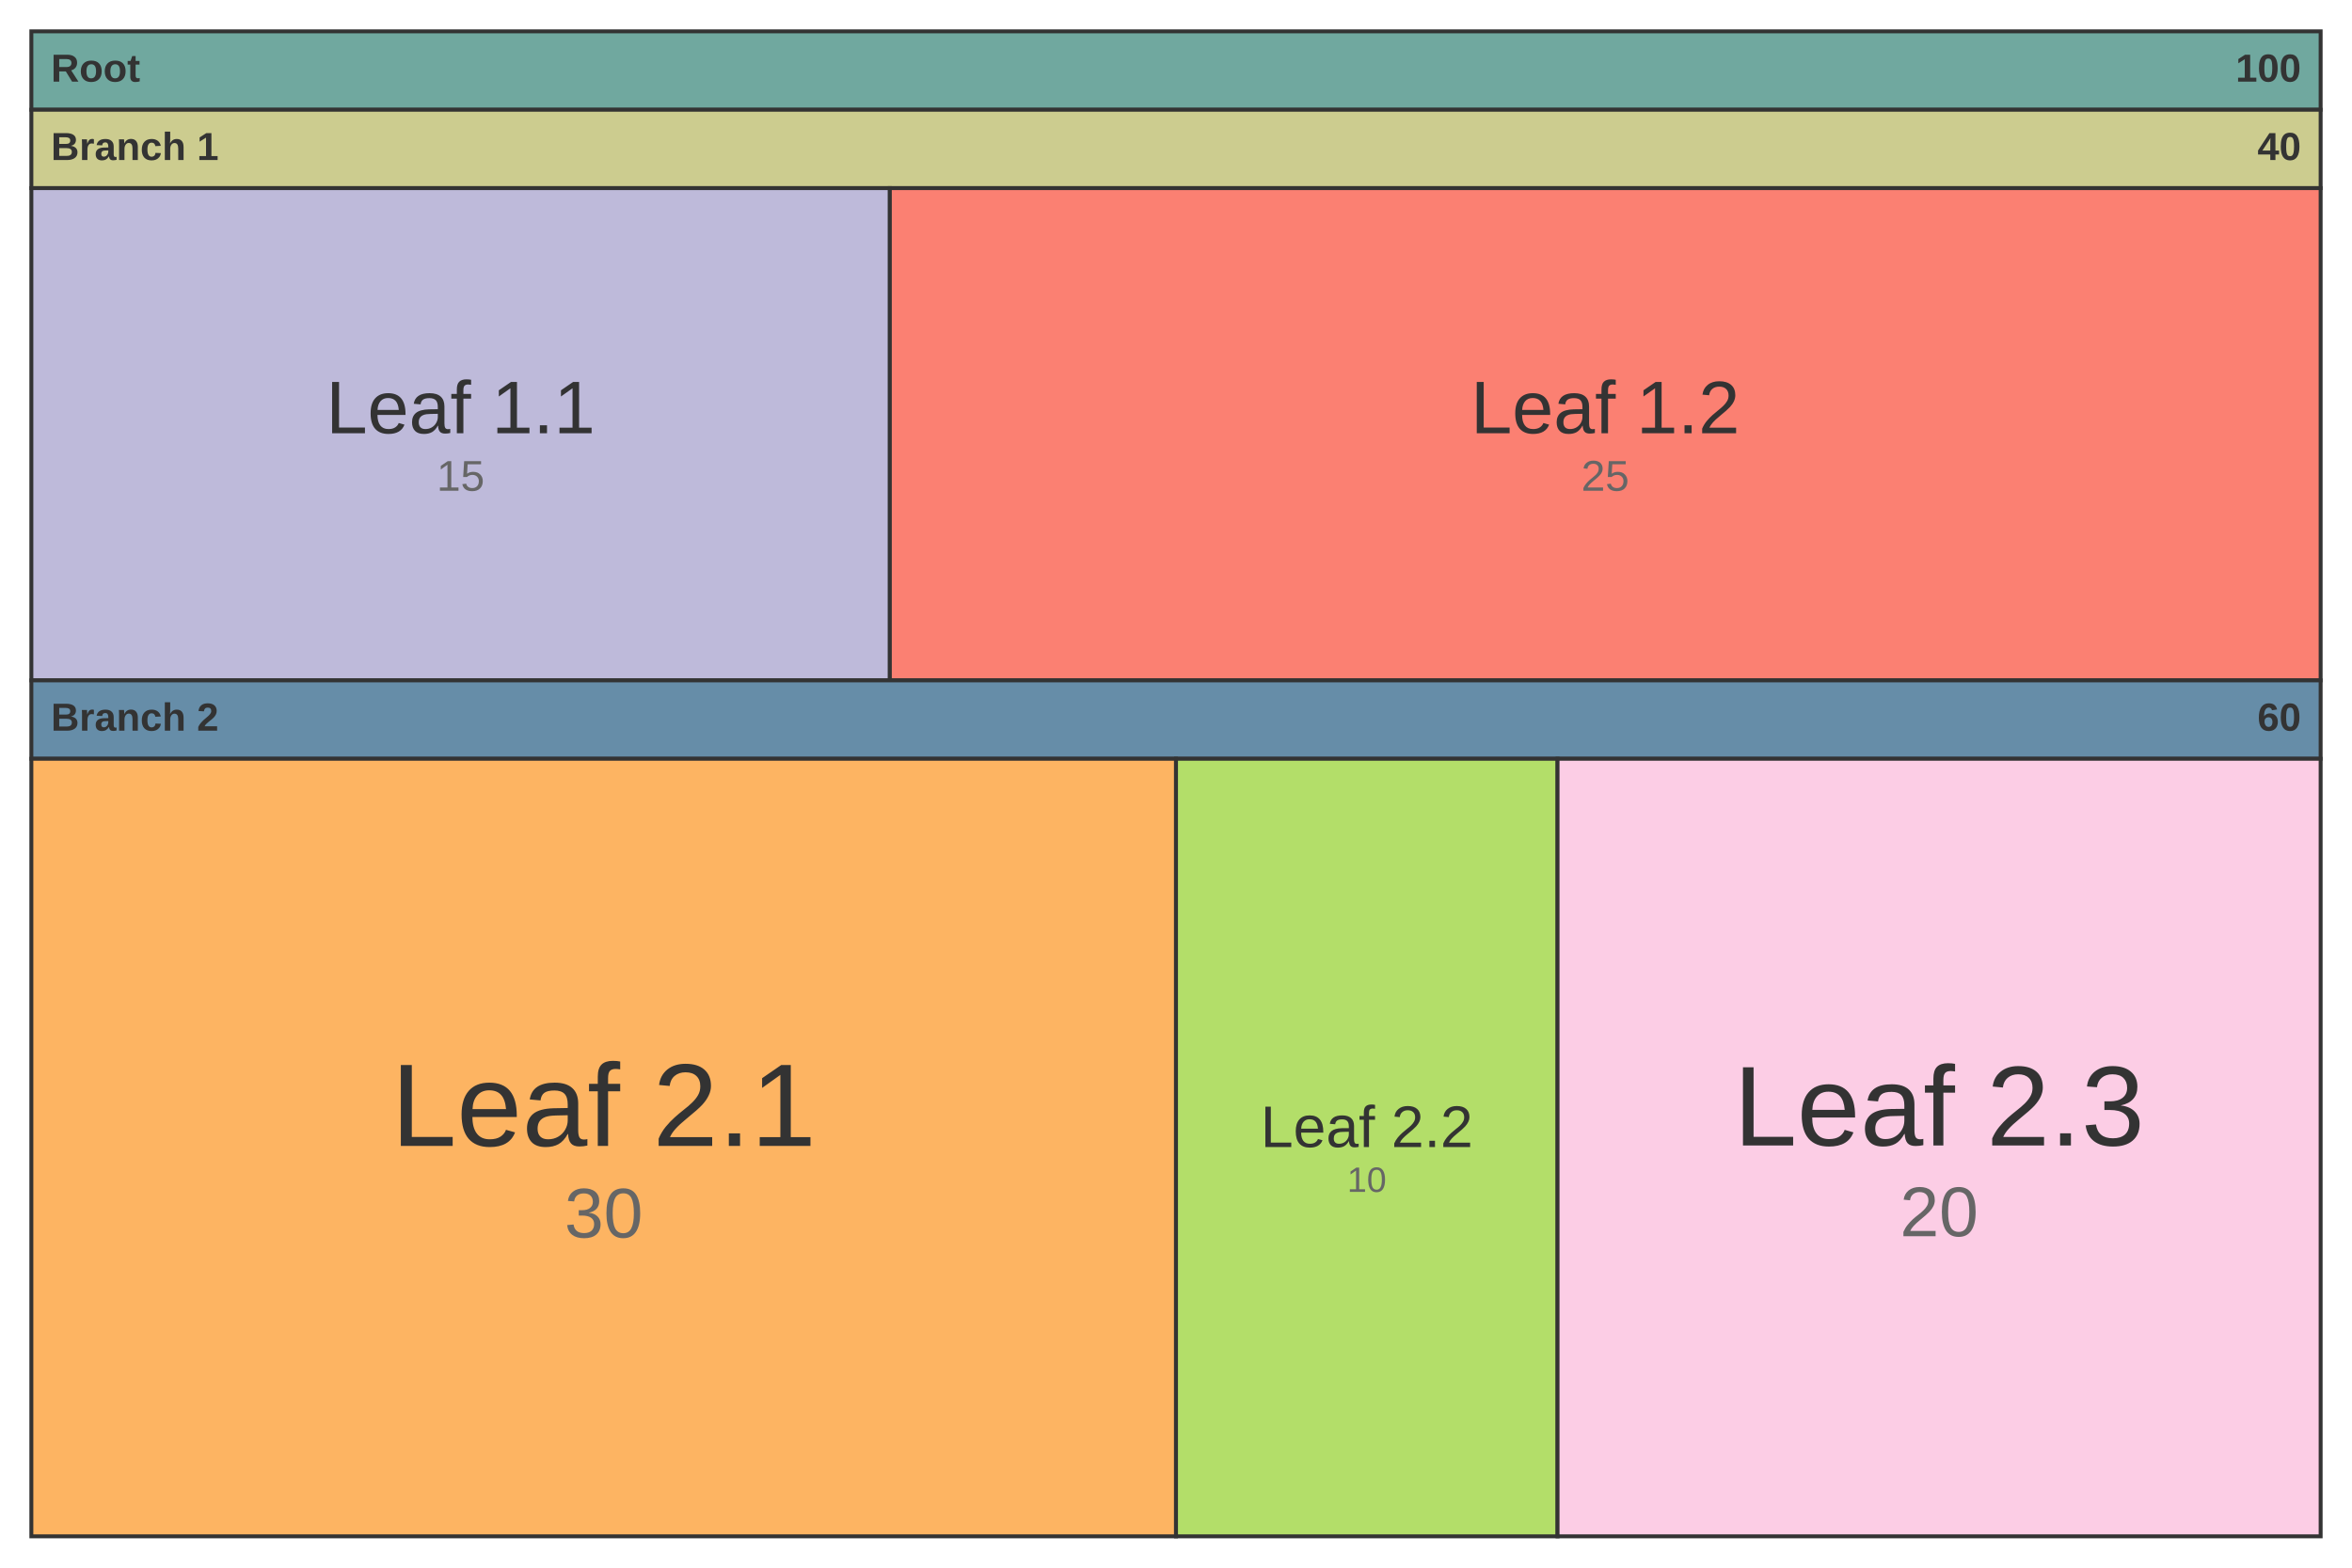
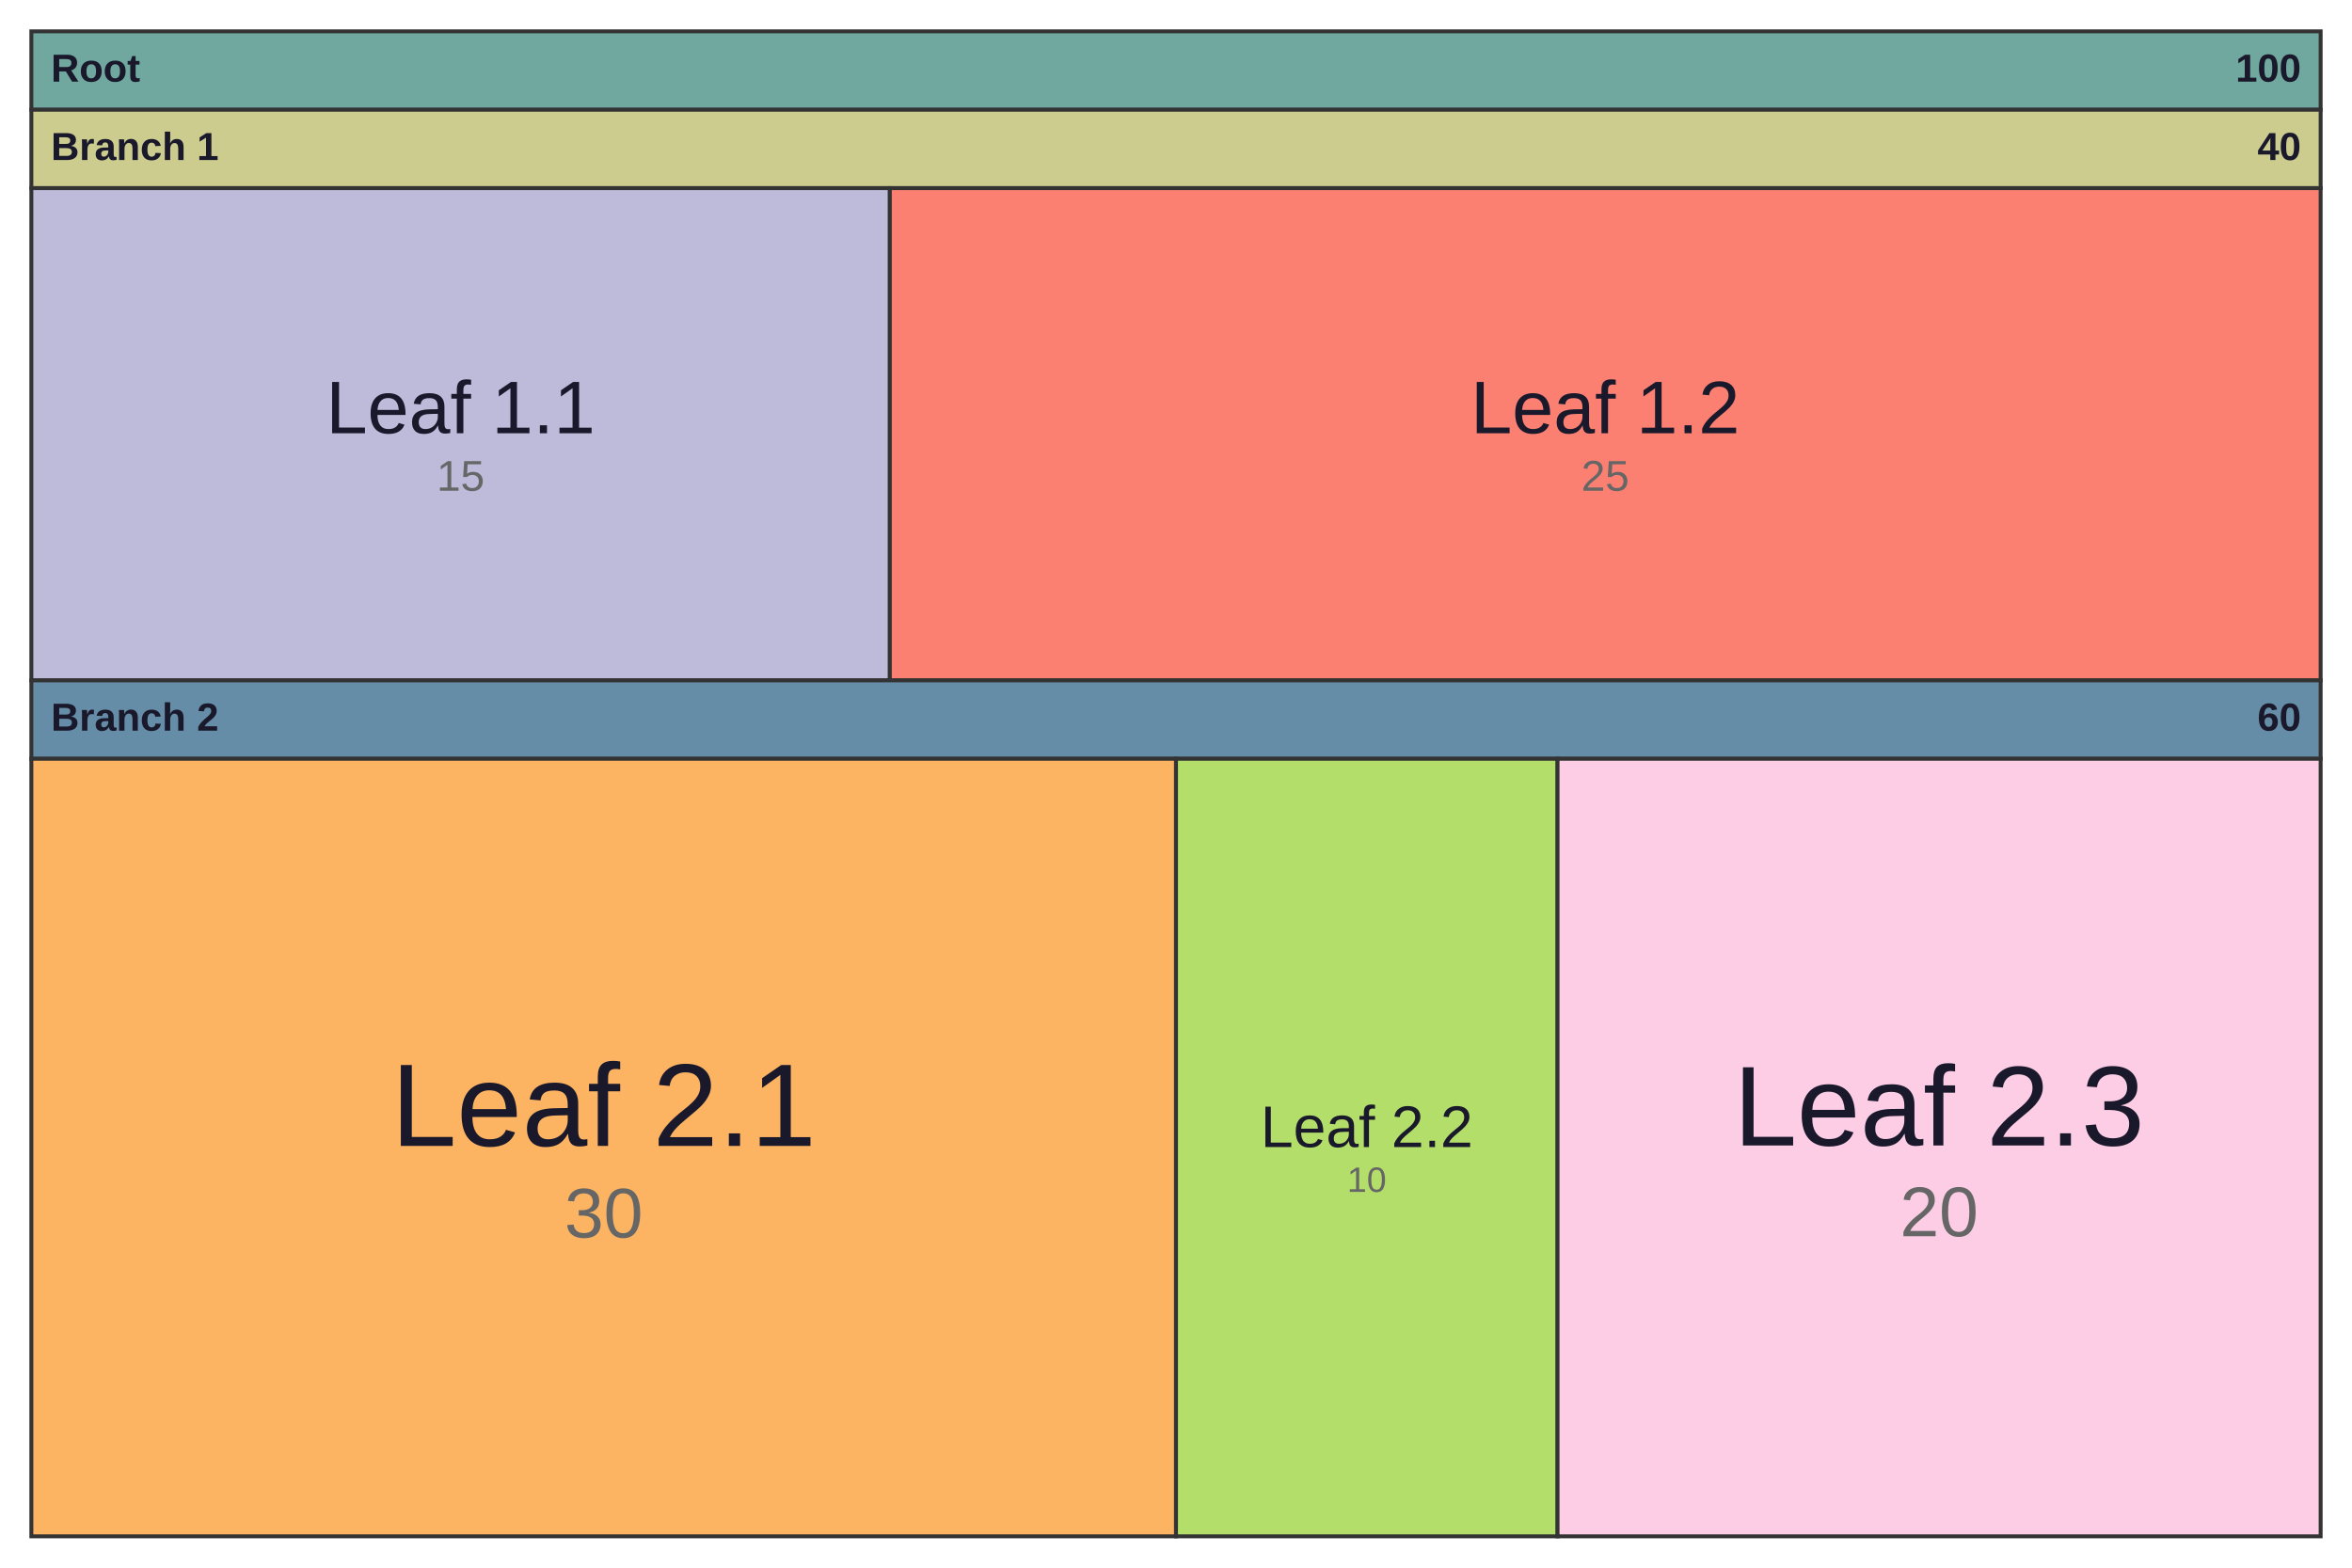
<svg xmlns="http://www.w3.org/2000/svg" id="mermaid-svg" width="100%" viewBox="0 0 600 400" style="max-width: 600px;" role="graphics-document document">
-   <rect x="8" y="8" width="584" height="20" fill="#70A89F" stroke="#333" stroke-width="1" />
-   <text x="13" y="18" text-anchor="start" dominant-baseline="middle" font-size="10px" font-family="'trebuchet ms', verdana, arial, sans-serif" font-weight="bold" fill="#333">Root</text>
-   <text x="587" y="18" text-anchor="end" dominant-baseline="middle" font-size="10px" font-family="'trebuchet ms', verdana, arial, sans-serif" font-weight="bold" fill="#333">100</text>
-   <rect x="8" y="28" width="584" height="20" fill="#CCCC8F" stroke="#333" stroke-width="1" />
-   <text x="13" y="38" text-anchor="start" dominant-baseline="middle" font-size="10px" font-family="'trebuchet ms', verdana, arial, sans-serif" font-weight="bold" fill="#333">Branch 1</text>
-   <text x="587" y="38" text-anchor="end" dominant-baseline="middle" font-size="10px" font-family="'trebuchet ms', verdana, arial, sans-serif" font-weight="bold" fill="#333">40</text>
-   <rect x="8" y="48" width="219" height="125.6" fill="#bebada" stroke="#333" stroke-width="1" />
-   <text x="117.5" y="105.15" text-anchor="middle" dominant-baseline="middle" font-size="19px" font-family="'trebuchet ms', verdana, arial, sans-serif" fill="#333">Leaf 1.1</text>
-   <text x="117.5" y="122.1" text-anchor="middle" dominant-baseline="middle" font-size="11px" font-family="'trebuchet ms', verdana, arial, sans-serif" fill="#666">15</text>
-   <rect x="227" y="48" width="365" height="125.6" fill="#fb8072" stroke="#333" stroke-width="1" />
-   <text x="409.5" y="105.15" text-anchor="middle" dominant-baseline="middle" font-size="19px" font-family="'trebuchet ms', verdana, arial, sans-serif" fill="#333">Leaf 1.2</text>
-   <text x="409.5" y="122.1" text-anchor="middle" dominant-baseline="middle" font-size="11px" font-family="'trebuchet ms', verdana, arial, sans-serif" fill="#666">25</text>
-   <rect x="8" y="173.6" width="584" height="20" fill="#668DA8" stroke="#333" stroke-width="1" />
-   <text x="13" y="183.6" text-anchor="start" dominant-baseline="middle" font-size="10px" font-family="'trebuchet ms', verdana, arial, sans-serif" font-weight="bold" fill="#333">Branch 2</text>
-   <text x="587" y="183.6" text-anchor="end" dominant-baseline="middle" font-size="10px" font-family="'trebuchet ms', verdana, arial, sans-serif" font-weight="bold" fill="#333">60</text>
-   <rect x="8" y="193.6" width="292" height="198.4" fill="#fdb462" stroke="#333" stroke-width="1" />
-   <text x="154" y="283.87" text-anchor="middle" dominant-baseline="middle" font-size="30px" font-family="'trebuchet ms', verdana, arial, sans-serif" fill="#333">Leaf 2.1</text>
-   <text x="154" y="310.66" text-anchor="middle" dominant-baseline="middle" font-size="18px" font-family="'trebuchet ms', verdana, arial, sans-serif" fill="#666">30</text>
-   <rect x="300" y="193.6" width="97.33" height="198.4" fill="#b3de69" stroke="#333" stroke-width="1" />
-   <text x="348.67" y="288.42" text-anchor="middle" dominant-baseline="middle" font-size="15px" font-family="'trebuchet ms', verdana, arial, sans-serif" fill="#333">Leaf 2.2</text>
-   <text x="348.67" y="301.56" text-anchor="middle" dominant-baseline="middle" font-size="9px" font-family="'trebuchet ms', verdana, arial, sans-serif" fill="#666">10</text>
-   <rect x="397.33" y="193.6" width="194.67" height="198.4" fill="#fccde5" stroke="#333" stroke-width="1" />
-   <text x="494.67" y="284.04" text-anchor="middle" dominant-baseline="middle" font-size="29px" font-family="'trebuchet ms', verdana, arial, sans-serif" fill="#333">Leaf 2.3</text>
-   <text x="494.67" y="310.32" text-anchor="middle" dominant-baseline="middle" font-size="18px" font-family="'trebuchet ms', verdana, arial, sans-serif" fill="#666">20</text>
+   <rect x="8" y="8" width="584" height="20" fill="#70A89F" stroke="#333333" stroke-width="1" />
+   <text x="13" y="18" text-anchor="start" dominant-baseline="middle" font-size="10px" font-family="'trebuchet ms', verdana, arial, sans-serif" font-weight="bold" fill="#1a192b">Root</text>
+   <text x="587" y="18" text-anchor="end" dominant-baseline="middle" font-size="10px" font-family="'trebuchet ms', verdana, arial, sans-serif" font-weight="bold" fill="#1a192b">100</text>
+   <rect x="8" y="28" width="584" height="20" fill="#CCCC8F" stroke="#333333" stroke-width="1" />
+   <text x="13" y="38" text-anchor="start" dominant-baseline="middle" font-size="10px" font-family="'trebuchet ms', verdana, arial, sans-serif" font-weight="bold" fill="#1a192b">Branch 1</text>
+   <text x="587" y="38" text-anchor="end" dominant-baseline="middle" font-size="10px" font-family="'trebuchet ms', verdana, arial, sans-serif" font-weight="bold" fill="#1a192b">40</text>
+   <rect x="8" y="48" width="219" height="125.6" fill="#bebada" stroke="#333333" stroke-width="1" />
+   <text x="117.5" y="105.15" text-anchor="middle" dominant-baseline="middle" font-size="19px" font-family="'trebuchet ms', verdana, arial, sans-serif" fill="#1a192b">Leaf 1.1</text>
+   <text x="117.5" y="122.1" text-anchor="middle" dominant-baseline="middle" font-size="11px" font-family="'trebuchet ms', verdana, arial, sans-serif" fill="#666666">15</text>
+   <rect x="227" y="48" width="365" height="125.6" fill="#fb8072" stroke="#333333" stroke-width="1" />
+   <text x="409.5" y="105.15" text-anchor="middle" dominant-baseline="middle" font-size="19px" font-family="'trebuchet ms', verdana, arial, sans-serif" fill="#1a192b">Leaf 1.2</text>
+   <text x="409.5" y="122.1" text-anchor="middle" dominant-baseline="middle" font-size="11px" font-family="'trebuchet ms', verdana, arial, sans-serif" fill="#666666">25</text>
+   <rect x="8" y="173.6" width="584" height="20" fill="#668DA8" stroke="#333333" stroke-width="1" />
+   <text x="13" y="183.6" text-anchor="start" dominant-baseline="middle" font-size="10px" font-family="'trebuchet ms', verdana, arial, sans-serif" font-weight="bold" fill="#1a192b">Branch 2</text>
+   <text x="587" y="183.6" text-anchor="end" dominant-baseline="middle" font-size="10px" font-family="'trebuchet ms', verdana, arial, sans-serif" font-weight="bold" fill="#1a192b">60</text>
+   <rect x="8" y="193.6" width="292" height="198.4" fill="#fdb462" stroke="#333333" stroke-width="1" />
+   <text x="154" y="283.87" text-anchor="middle" dominant-baseline="middle" font-size="30px" font-family="'trebuchet ms', verdana, arial, sans-serif" fill="#1a192b">Leaf 2.1</text>
+   <text x="154" y="310.66" text-anchor="middle" dominant-baseline="middle" font-size="18px" font-family="'trebuchet ms', verdana, arial, sans-serif" fill="#666666">30</text>
+   <rect x="300" y="193.6" width="97.33" height="198.4" fill="#b3de69" stroke="#333333" stroke-width="1" />
+   <text x="348.67" y="288.42" text-anchor="middle" dominant-baseline="middle" font-size="15px" font-family="'trebuchet ms', verdana, arial, sans-serif" fill="#1a192b">Leaf 2.2</text>
+   <text x="348.67" y="301.56" text-anchor="middle" dominant-baseline="middle" font-size="9px" font-family="'trebuchet ms', verdana, arial, sans-serif" fill="#666666">10</text>
+   <rect x="397.33" y="193.6" width="194.67" height="198.4" fill="#fccde5" stroke="#333333" stroke-width="1" />
+   <text x="494.67" y="284.04" text-anchor="middle" dominant-baseline="middle" font-size="29px" font-family="'trebuchet ms', verdana, arial, sans-serif" fill="#1a192b">Leaf 2.3</text>
+   <text x="494.67" y="310.32" text-anchor="middle" dominant-baseline="middle" font-size="18px" font-family="'trebuchet ms', verdana, arial, sans-serif" fill="#666666">20</text>
</svg>
